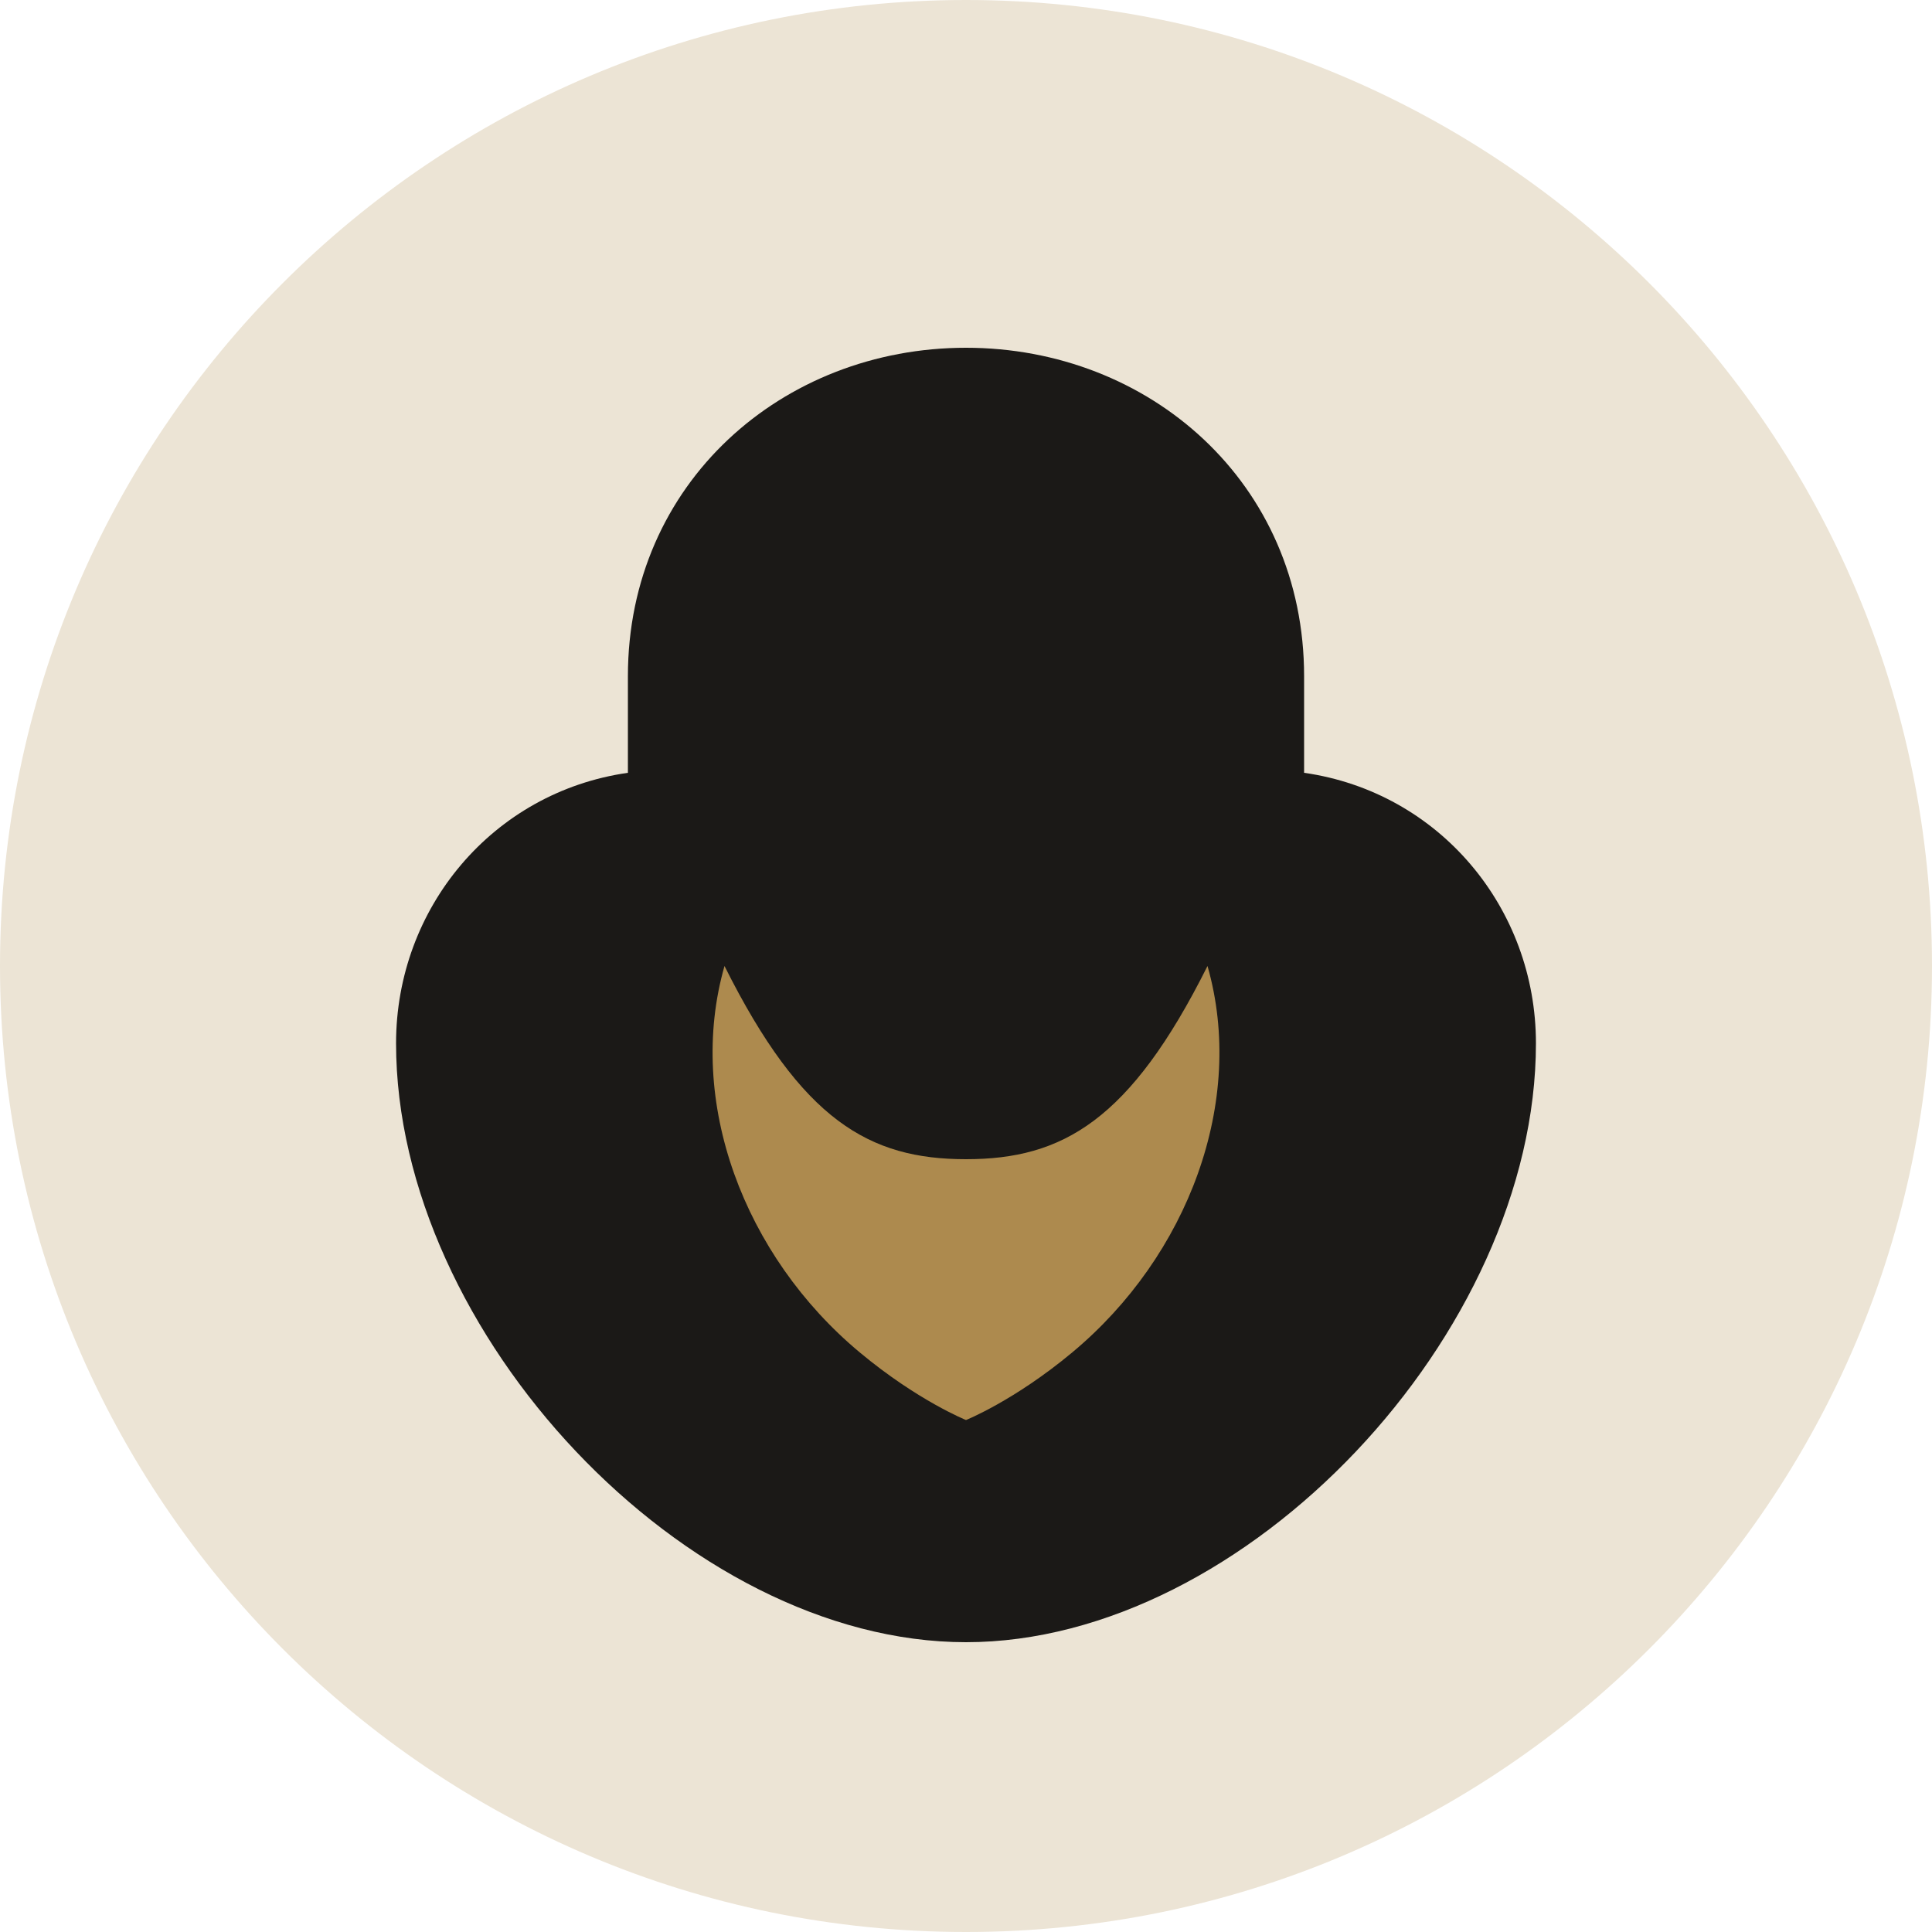
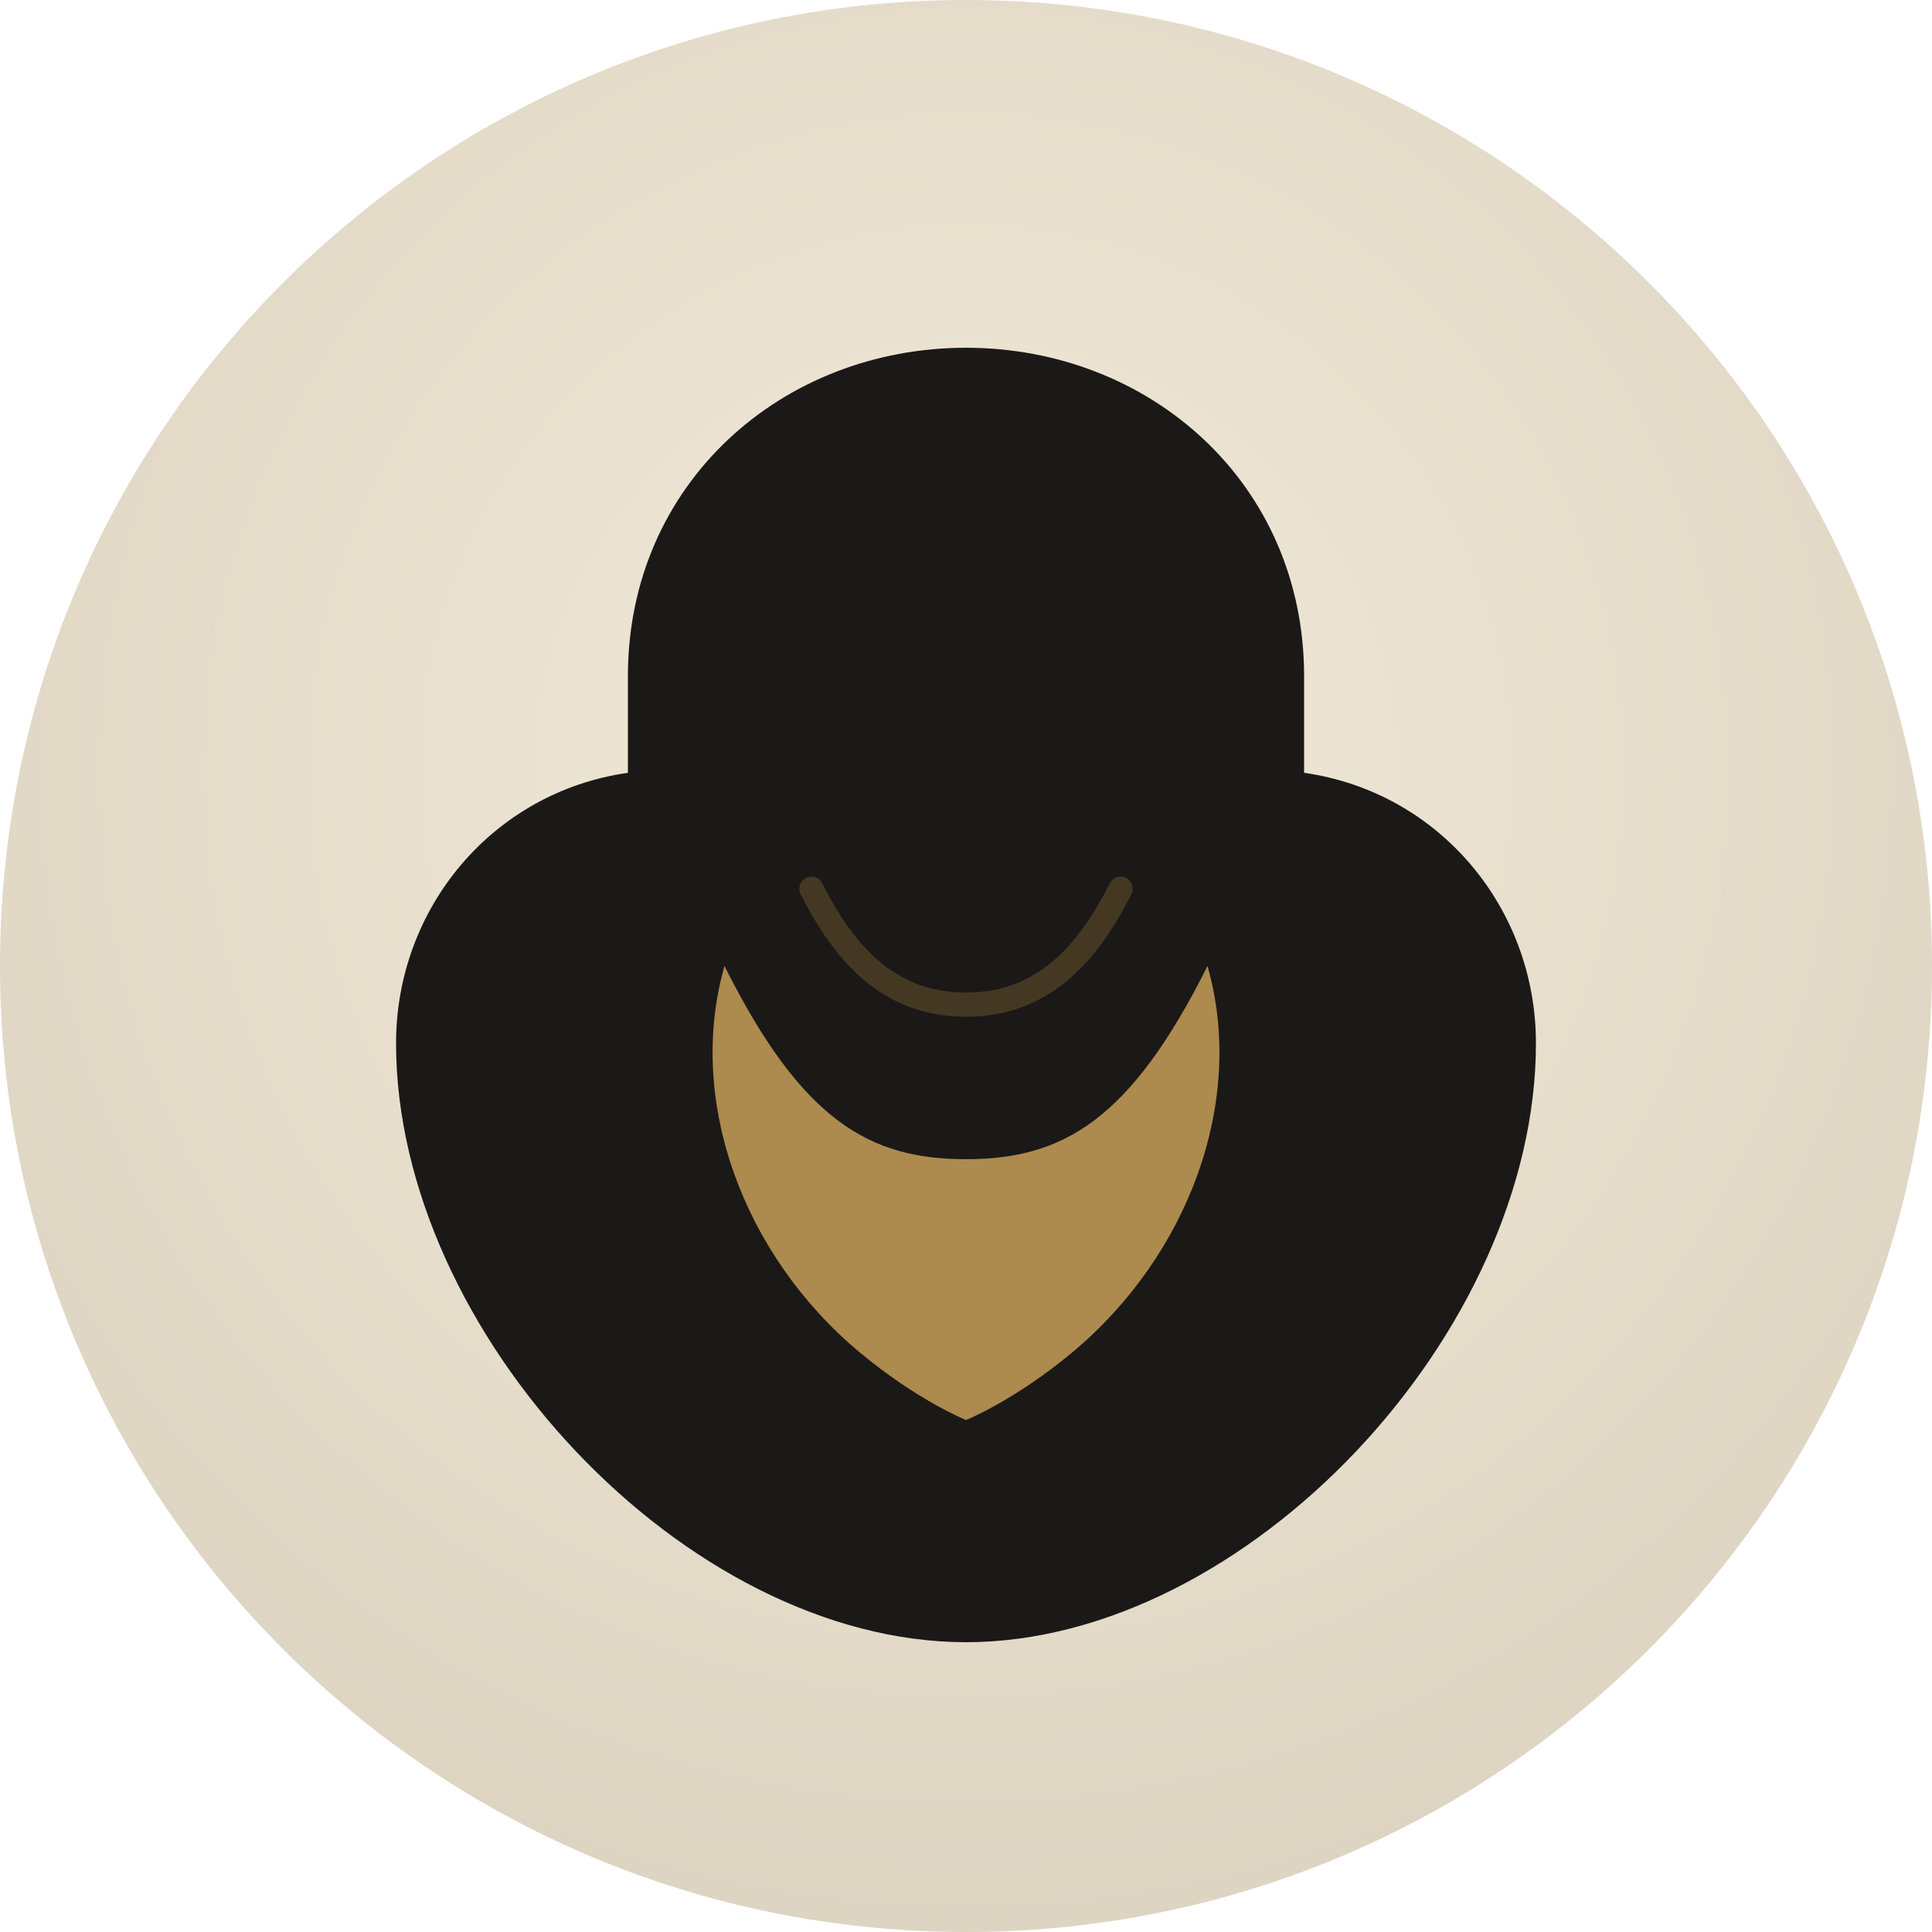
<svg xmlns="http://www.w3.org/2000/svg" viewBox="0 0 200 200" role="img" aria-hidden="true">
-   <circle cx="100" cy="100" r="100" fill="#ECE4D5" />
+   <defs>
+     <radialGradient id="iconBg3" cx="50%" cy="40%" r="65%">
+       <stop offset="0%" stop-color="#F2EAD9" />
+       <stop offset="100%" stop-color="#DCD2C0" />
+     </radialGradient>
+   </defs>
+   <circle cx="100" cy="100" r="100" fill="url(#iconBg3)" />
  <path d="M65 70c0-20 16-34 35-34s35 14 35 34v10c14 2 24 14 24 28 0 30-30 62-59 62s-59-32-59-62c0-14 10-26 24-28v-10z" fill="#1B1917" />
  <path d="M75 100c8 16 15 20 25 20s17-4 25-20c4 14-2 30-14 40-6 5-11 7-11 7s-5-2-11-7c-12-10-18-26-14-40z" fill="#AD8A4E" />
+   <path d="M84 92c4 8 9 12 16 12M116 92c-4 8-9 12-16 12" stroke="#6E5730" stroke-width="2.5" fill="none" opacity=".5" stroke-linecap="round" />
</svg>
